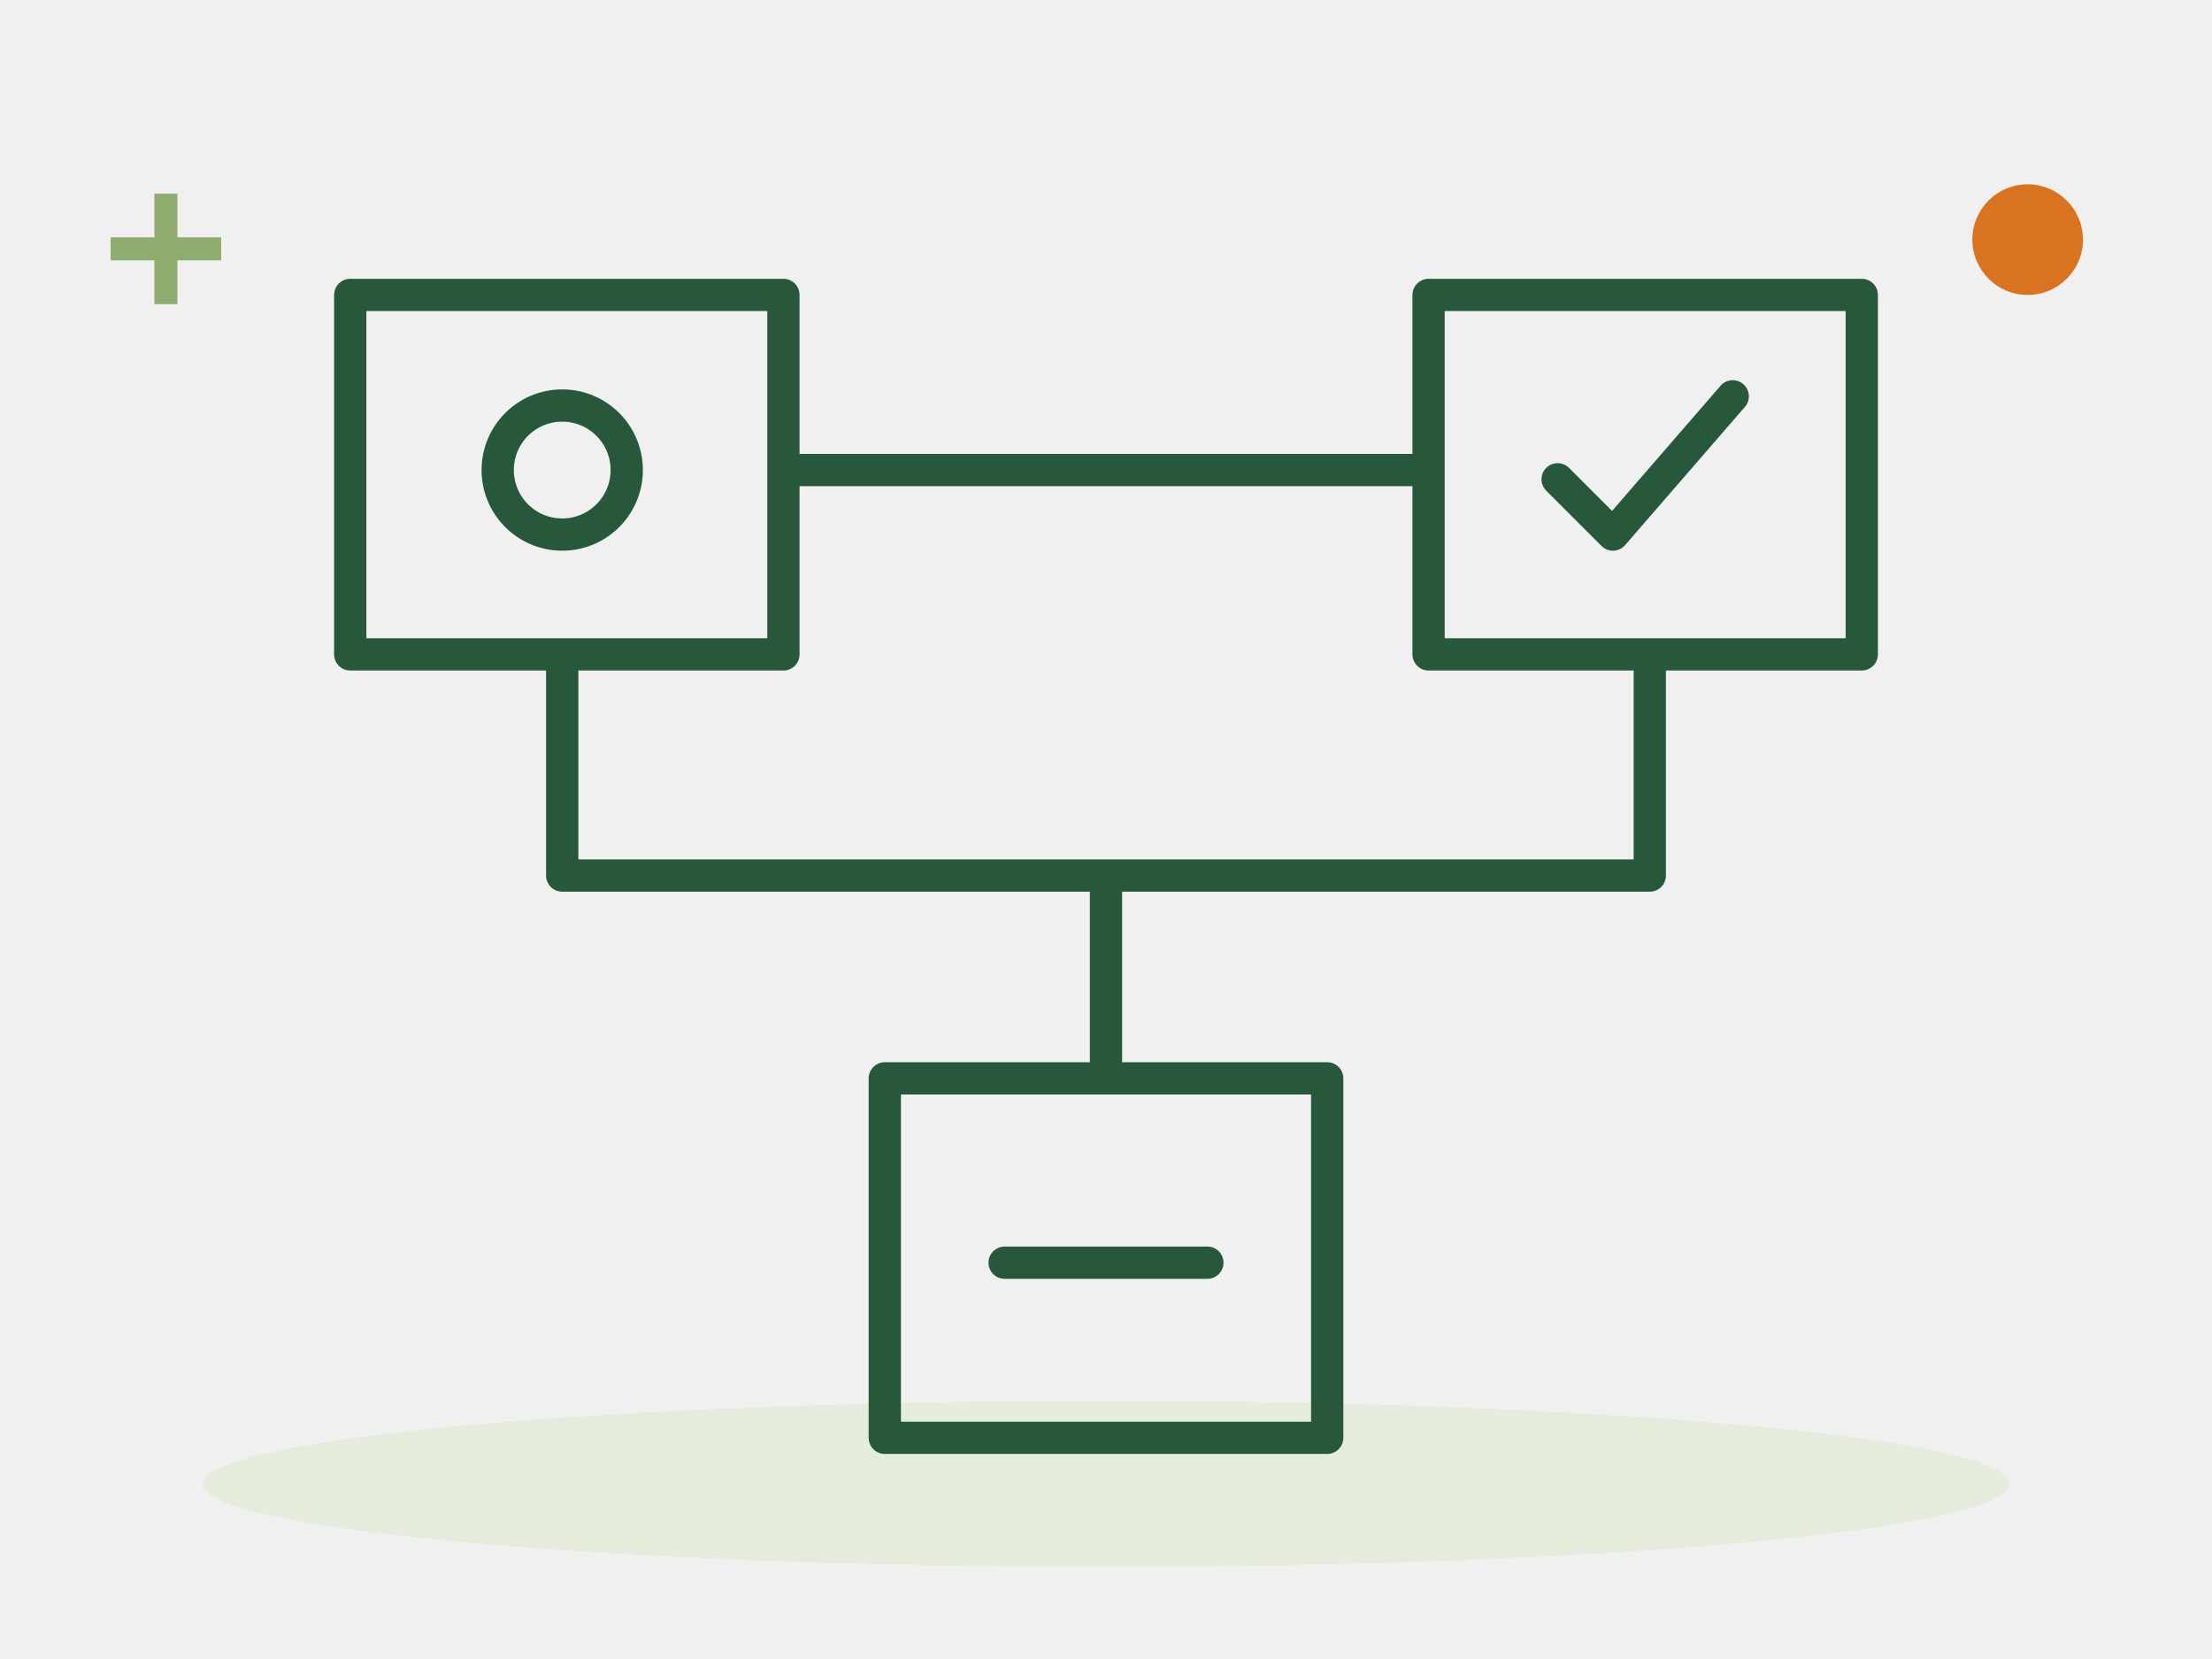
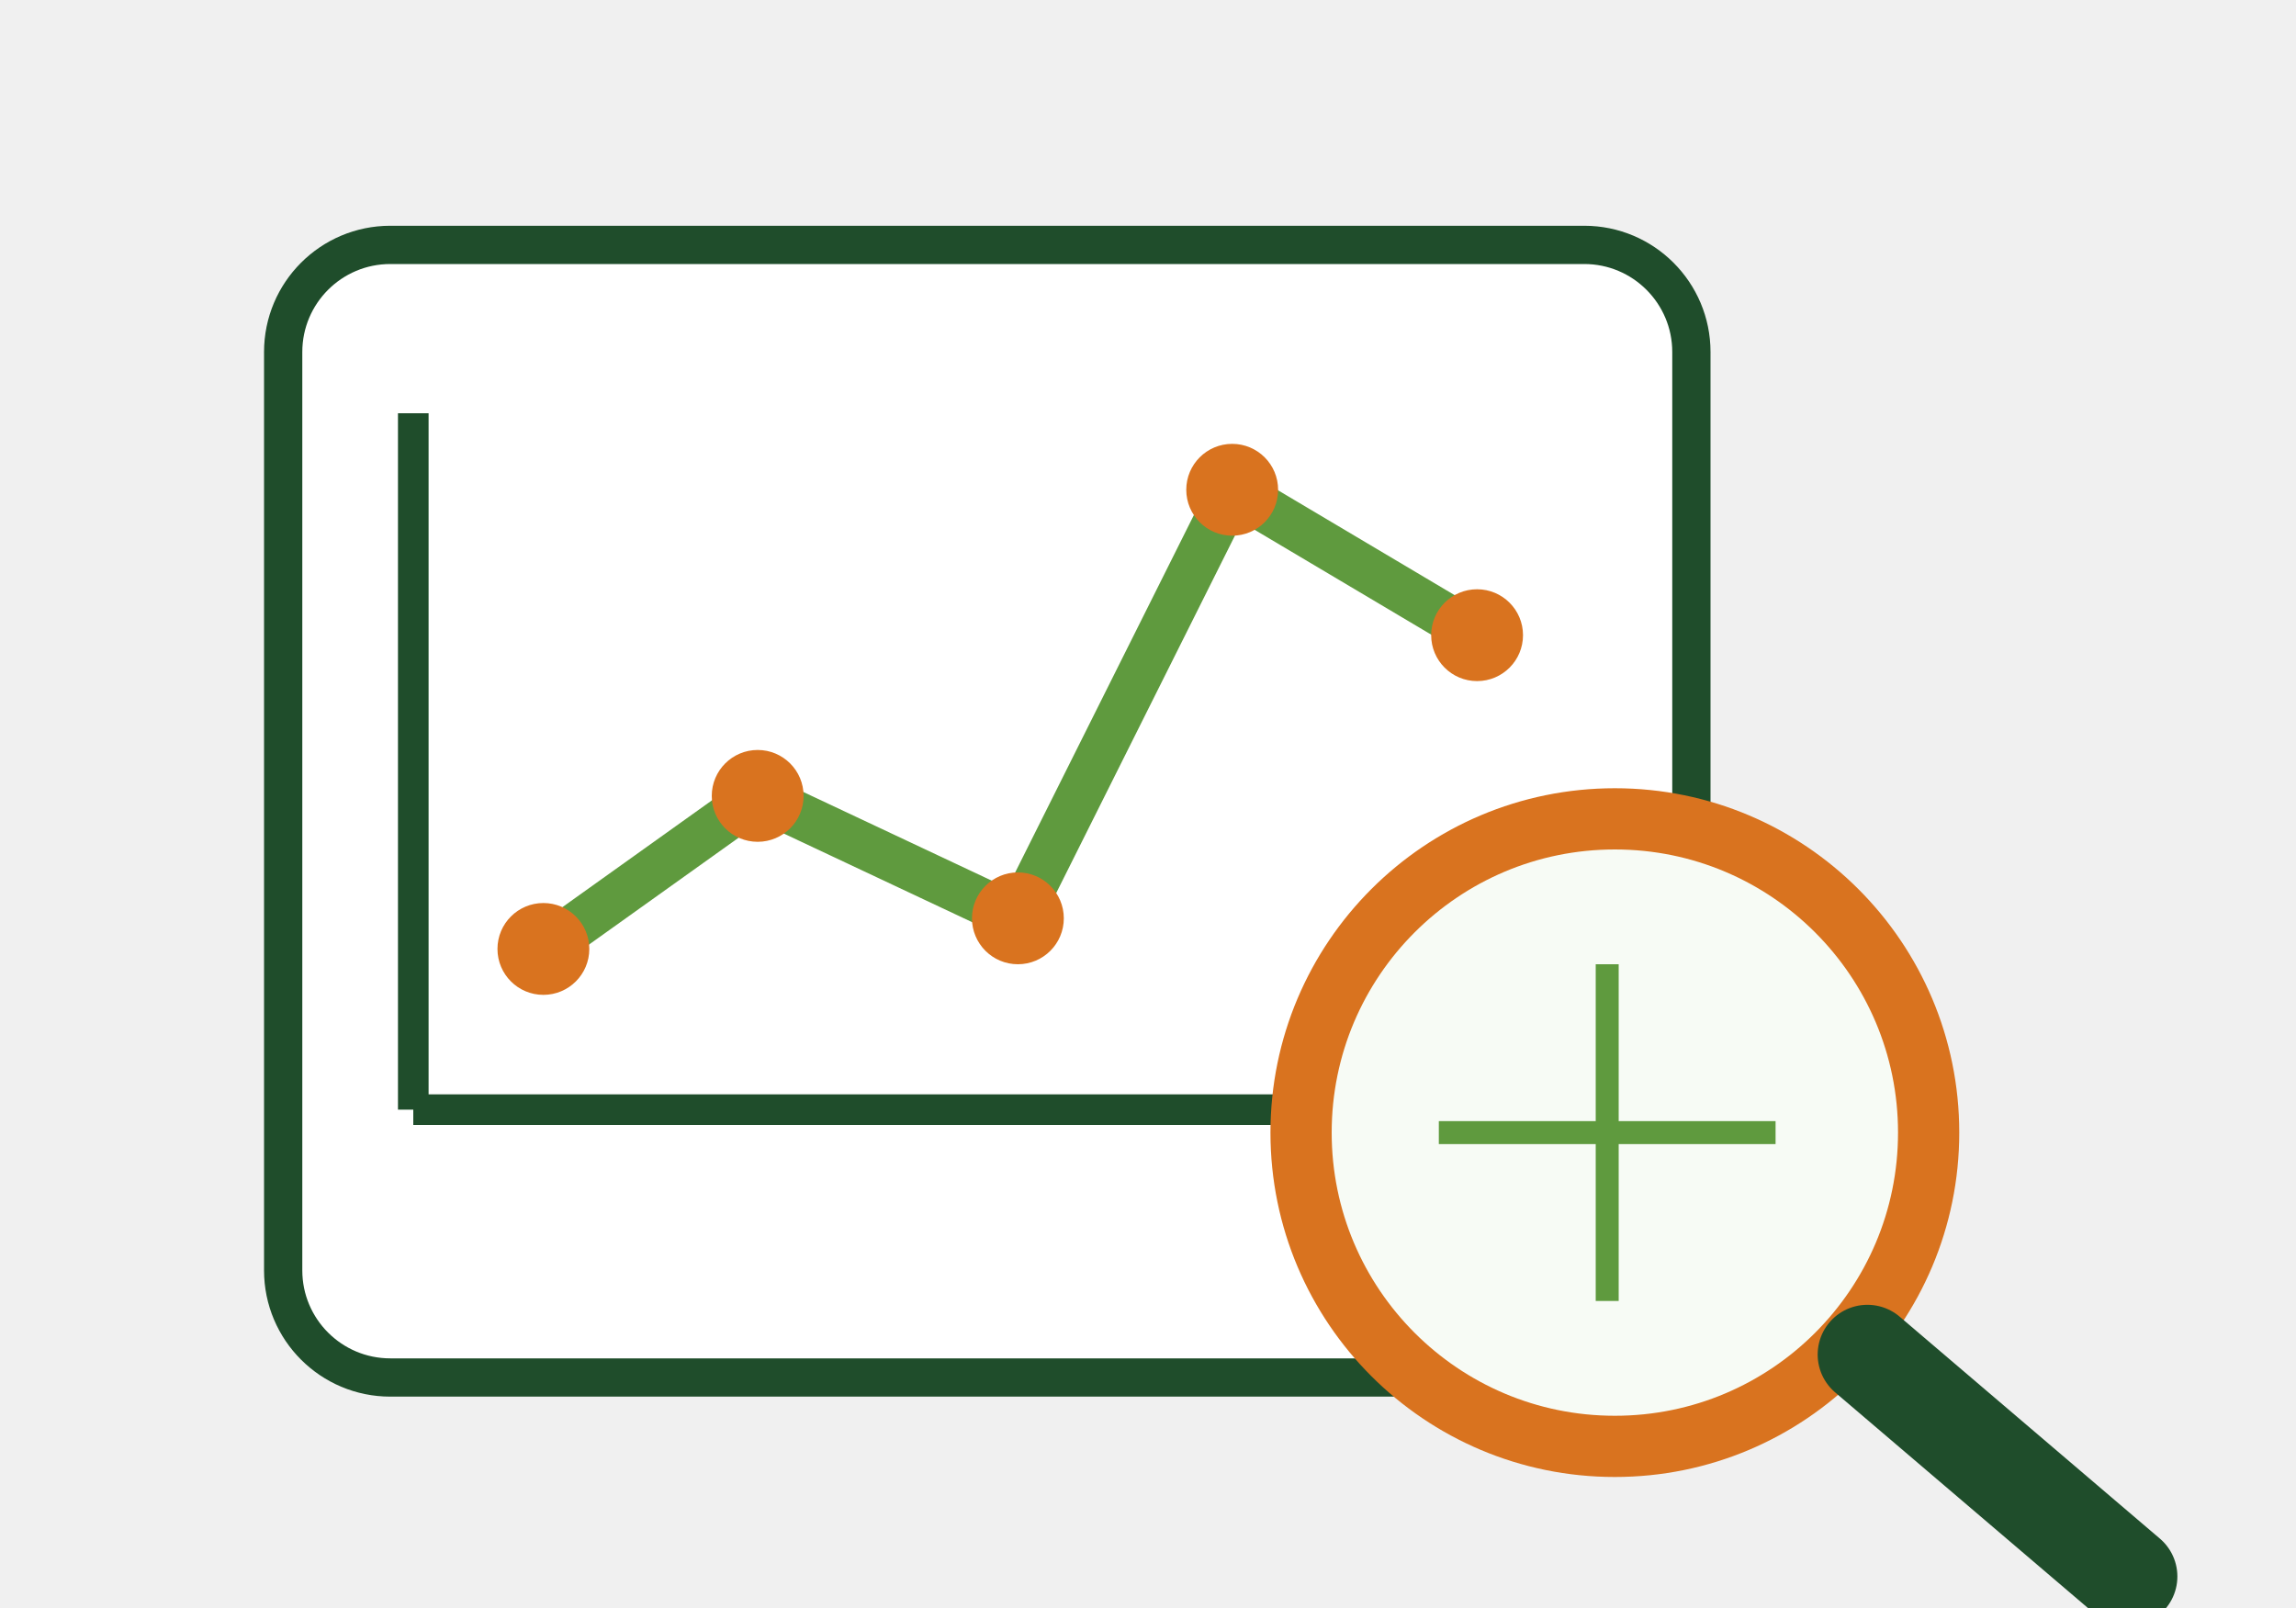
- <svg xmlns="http://www.w3.org/2000/svg" viewBox="0 0 240 180" fill="none">
-   <ellipse cx="120" cy="161" rx="98" ry="9" fill="#e5ecdc" />
-   <g stroke="#28583b" stroke-width="3.5" stroke-linecap="round" stroke-linejoin="round">
-     <path d="M38 32h47v39H38zM155 32h47v39h-47zM96 117h48v39H96zM85 51h70M61 71v24h118V71M120 95v22" />
-     <circle cx="61" cy="51" r="7" />
-     <path d="M169 52l6 6 13-15M109 137h22" />
+ <svg xmlns="http://www.w3.org/2000/svg" viewBox="0 0 300 210" fill="none" role="img" aria-label="Métodos e instrumentos para analisar evidências">
+   <rect x="37" y="32" width="184" height="148" rx="14" fill="#fff" stroke="#1F4D2B" stroke-width="5" />
+   <path d="M54 145V54m0 91h148" stroke="#1F4D2B" stroke-width="4" />
+   <path d="M71 124 99 104 133 120l28-56 32 19" stroke="#5F9A3E" stroke-width="6" stroke-linecap="round" stroke-linejoin="round" />
+   <g fill="#D9731F">
+     <circle cx="71" cy="124" r="6" />
+     <circle cx="99" cy="104" r="6" />
+     <circle cx="133" cy="120" r="6" />
+     <circle cx="161" cy="64" r="6" />
+     <circle cx="193" cy="83" r="6" />
  </g>
-   <circle cx="220" cy="26" r="6" fill="#d9731f" />
-   <path d="M18 21v12m-6-6h12" stroke="#91ac70" stroke-width="2.5" />
+   <circle cx="211" cy="148" r="41" fill="#F7FBF5" stroke="#D9731F" stroke-width="8" />
+   <path d="m244 177 34 29" stroke="#1F4D2B" stroke-width="13" stroke-linecap="round" />
+   <path d="M188 148h44m-22-22v44" stroke="#5F9A3E" stroke-width="3" />
</svg>
